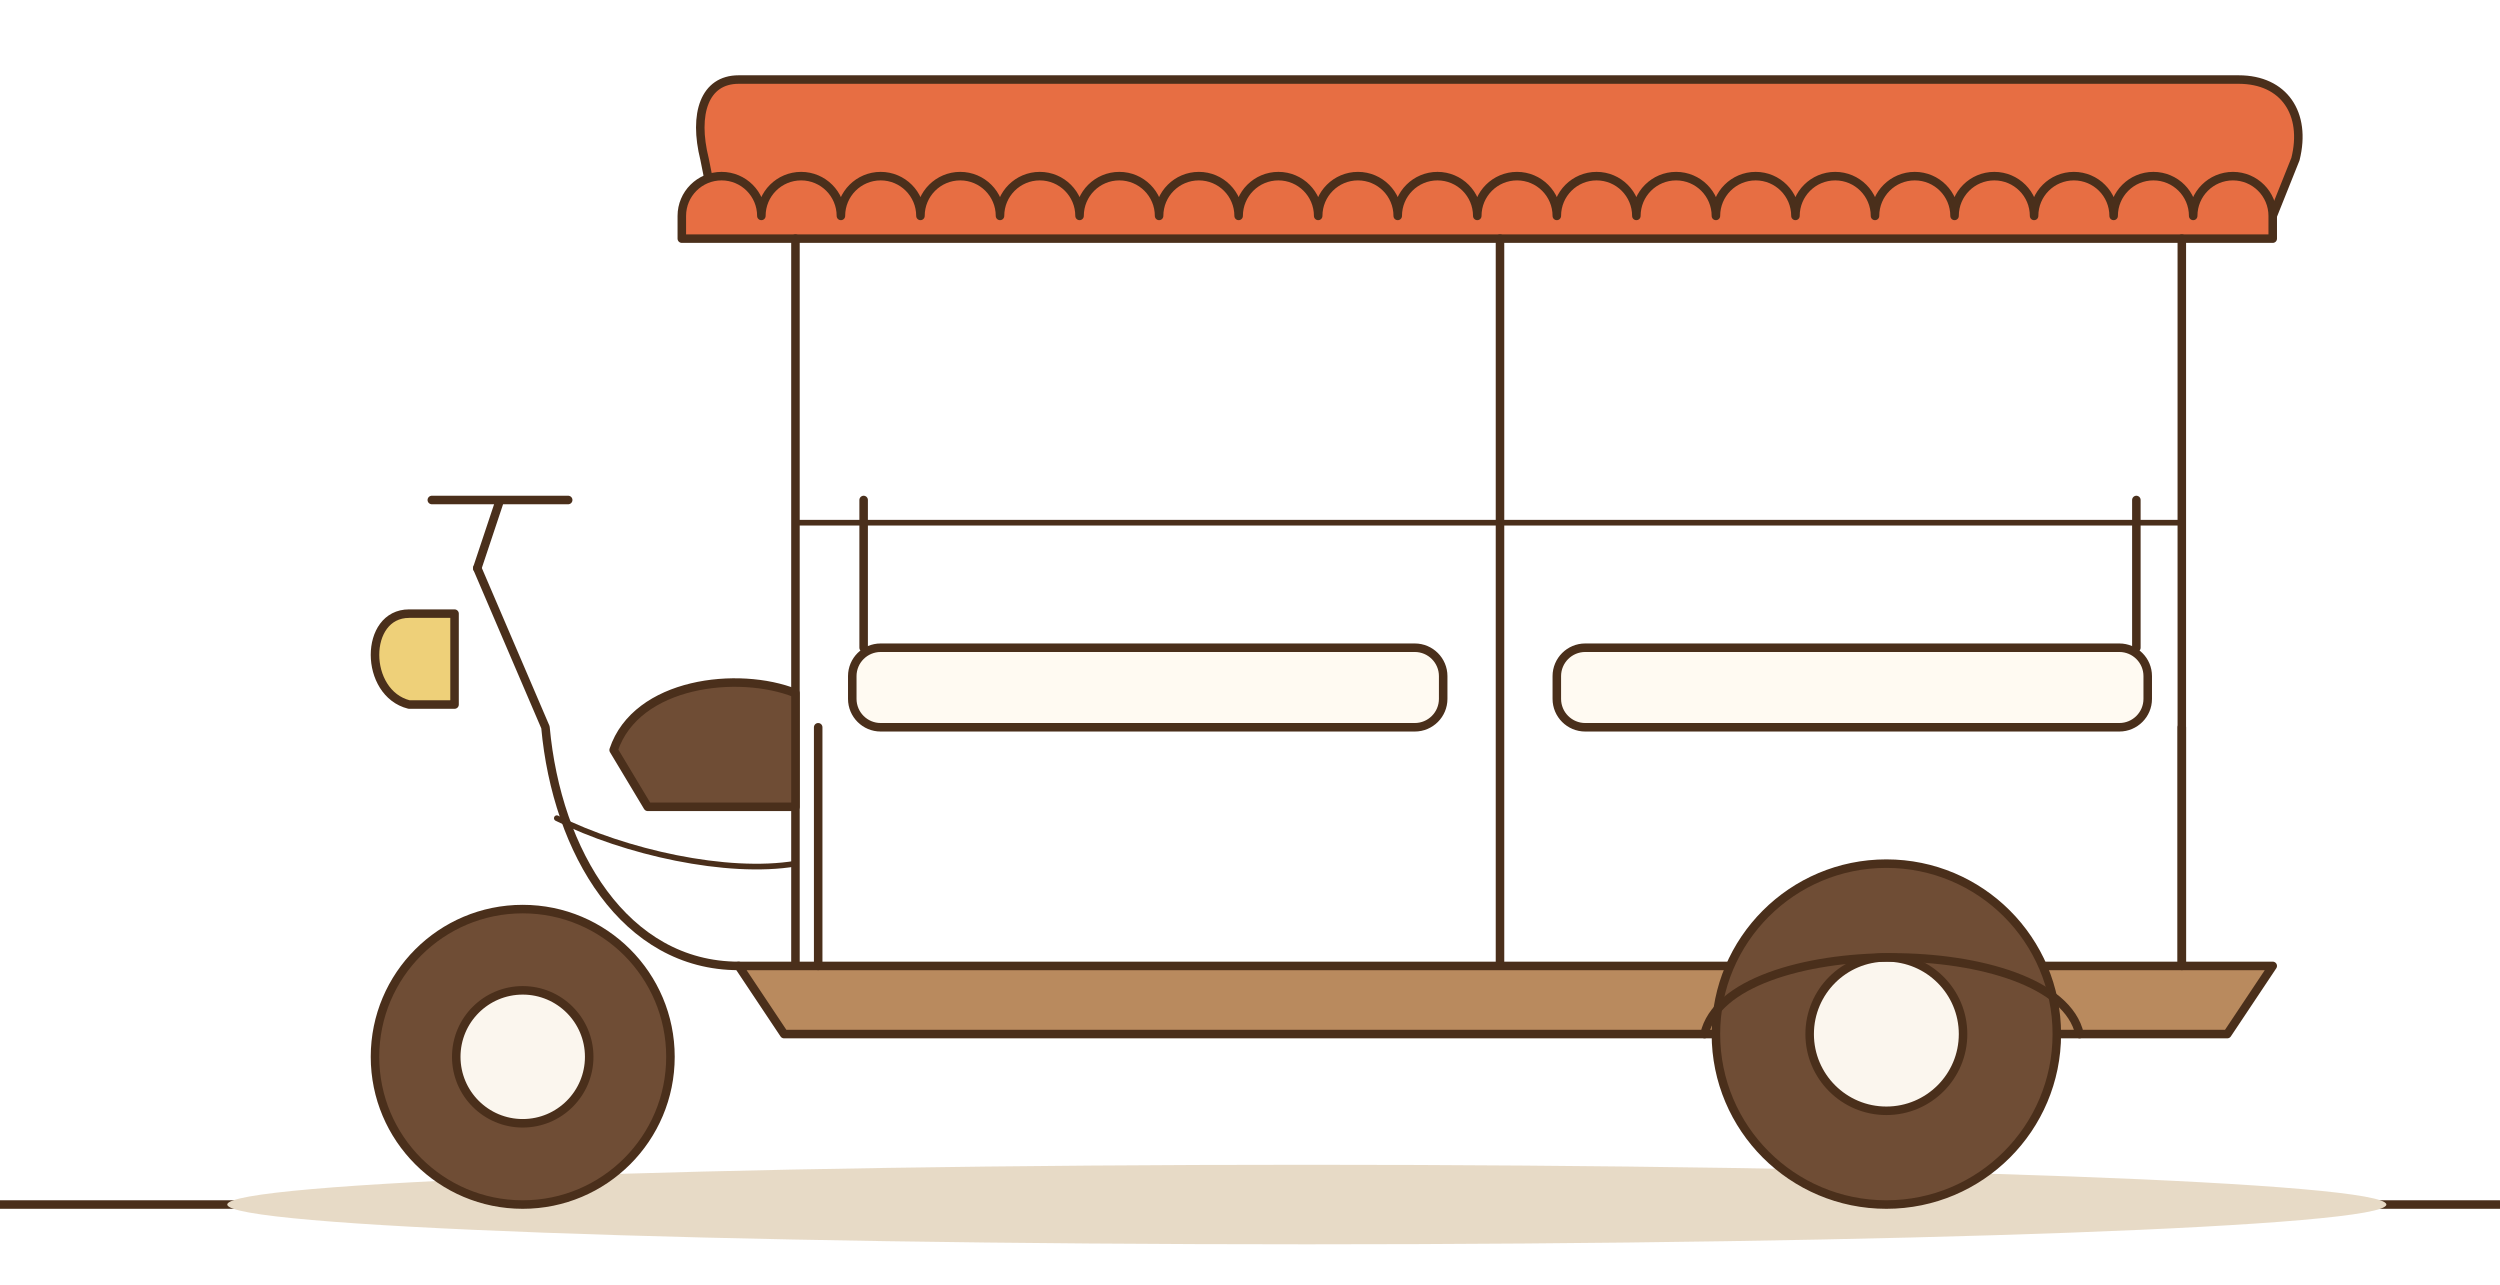
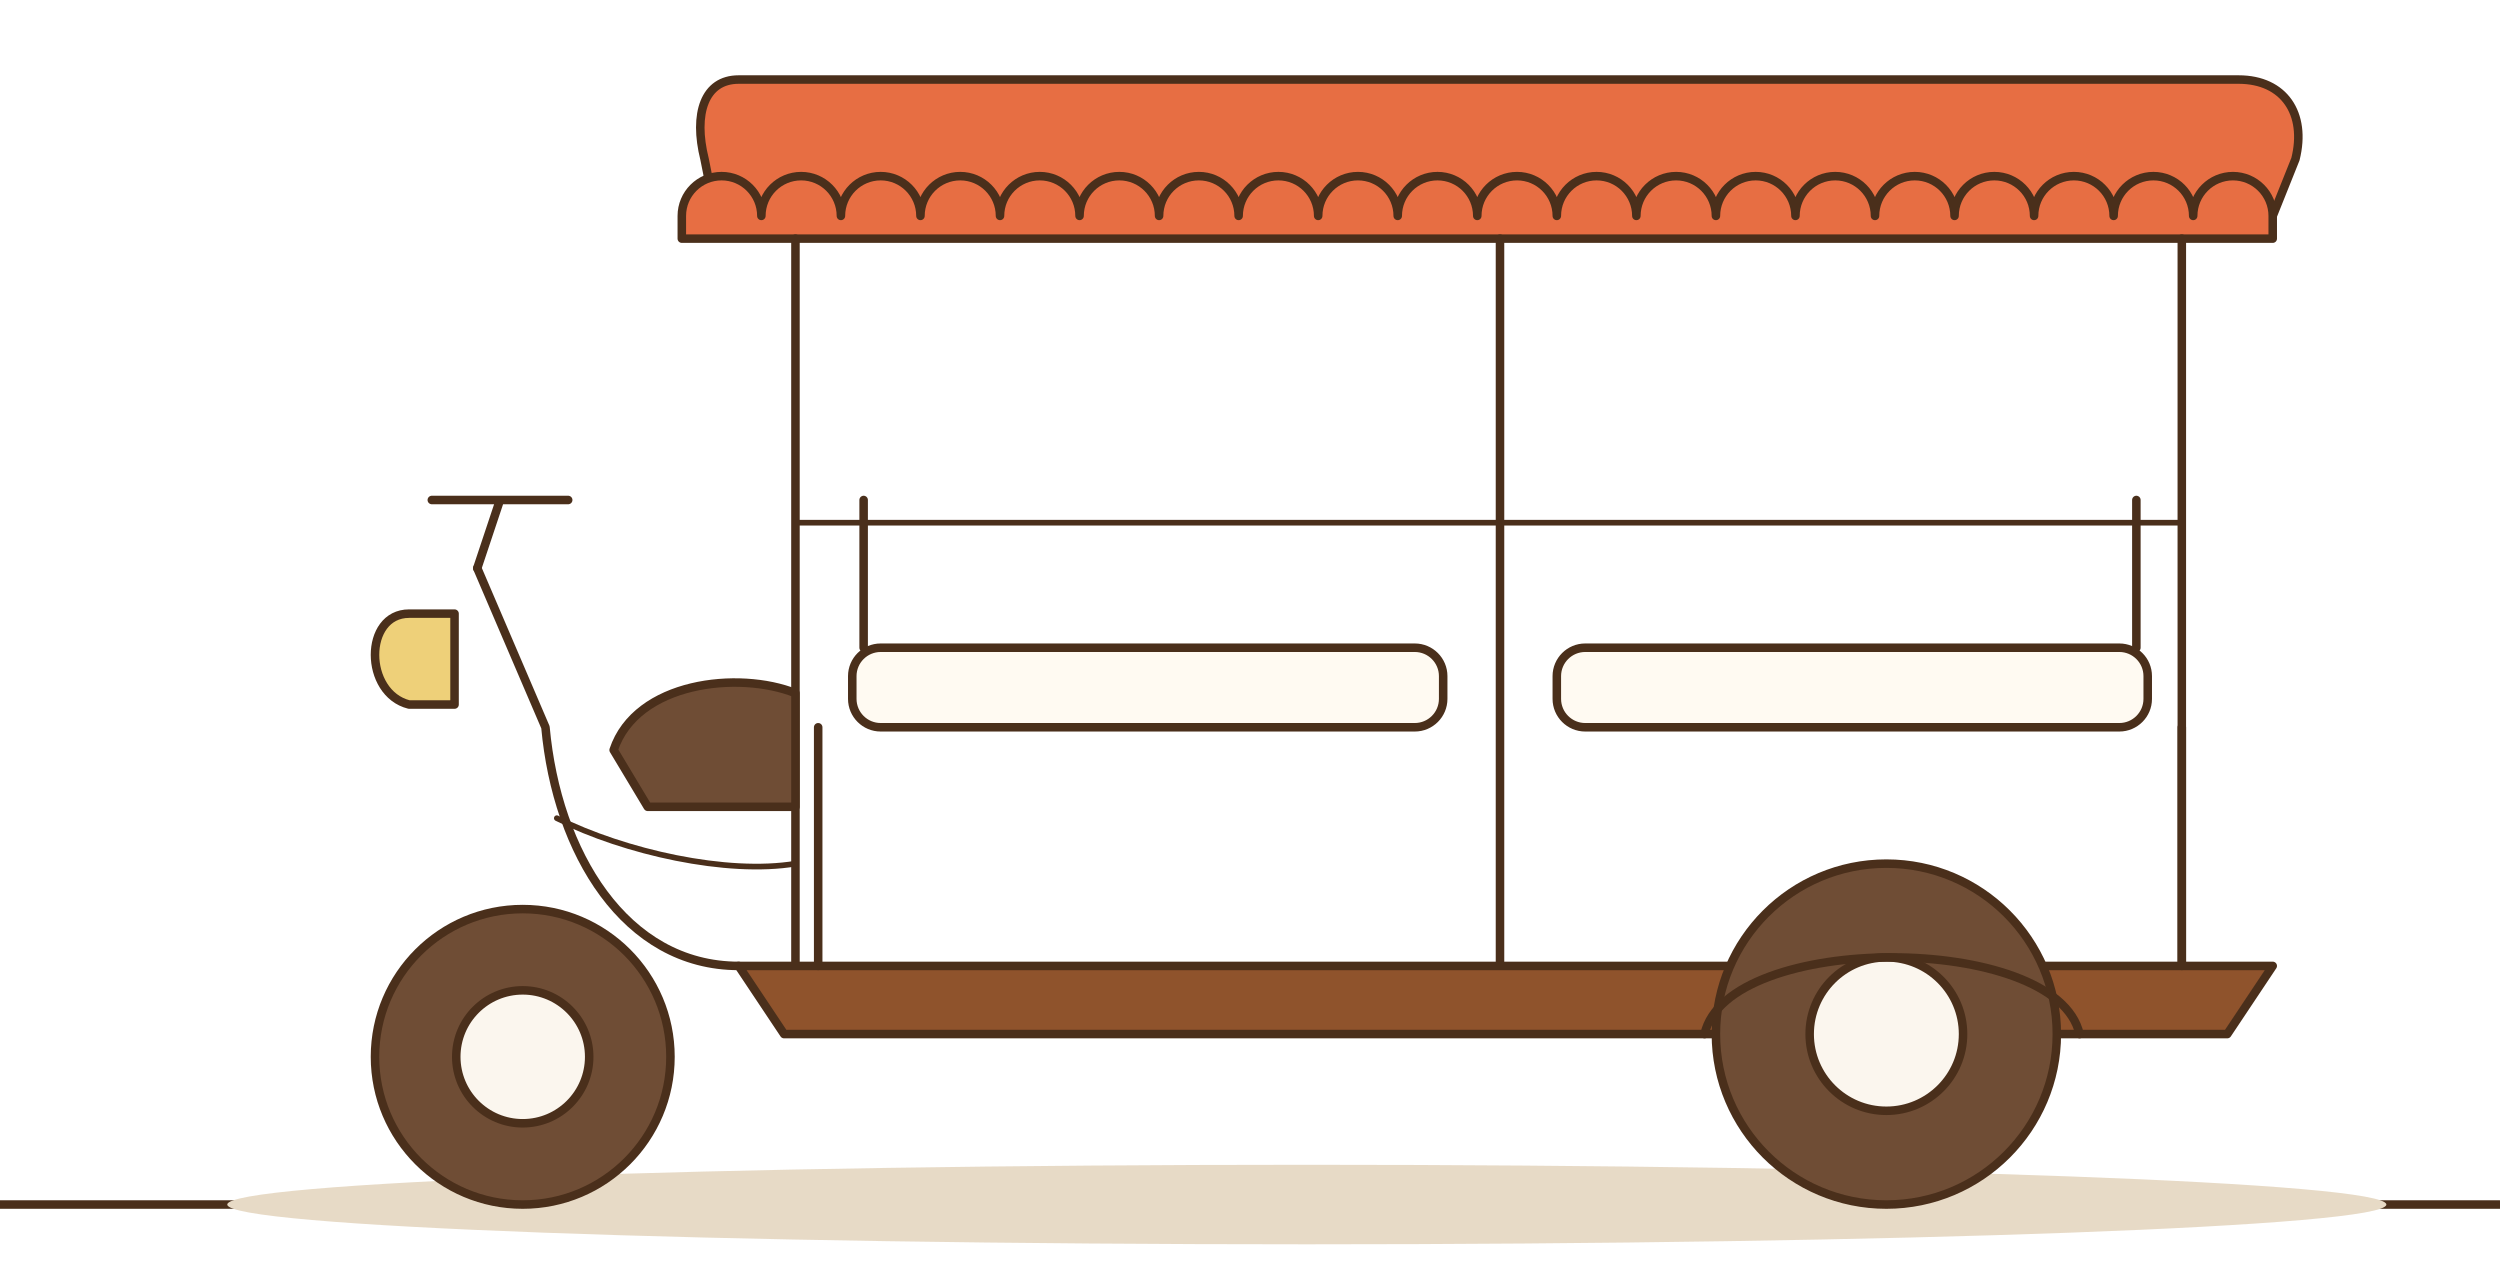
<svg xmlns="http://www.w3.org/2000/svg" viewBox="20 118 440 226" width="440" height="226">
-   <style>.l,.h{fill:none;stroke:#4a2f1b;stroke-linecap:round;stroke-linejoin:round;vector-effect:non-scaling-stroke}.l{stroke-width:1.5}.h{stroke-width:1}.d{stroke-dasharray:3 4}.f{stroke:#4a2f1b;stroke-width:1.5;stroke-linejoin:round;vector-effect:non-scaling-stroke}.c{fill:#fbf6ee}.p{fill:#fffaf2}.s{fill:#e7dac6}.w{fill:#d2ab80}.wd{fill:#b98a5e}.b{fill:#6f4d35}.a{fill:#e76e43}.y{fill:#eed079}.g{fill:#9aa585}.r{fill:#b86a3f}.k{fill:#4a2f1b}.cu{fill:#a0673f}.in{fill:#f8dea2}.glow{fill:#eed079;opacity:.22}.steam{fill:none;stroke:#8c7b66;stroke-width:1;stroke-linecap:round;vector-effect:non-scaling-stroke}.lichen{fill:none;stroke:#8f9a7a;stroke-width:4;stroke-linecap:round;vector-effect:non-scaling-stroke}.dusk{fill:#f6d9b0}.bank{fill:#b5b8ae}.river1{fill:#efd6b4}.river2{fill:#e4c6a0}.glint{fill:none;stroke:#fffaf2;stroke-width:1.5;stroke-linecap:round;vector-effect:non-scaling-stroke}.water{fill:none;stroke:#8fa7ad;stroke-width:1.5;stroke-linecap:round;stroke-dasharray:6 7;vector-effect:non-scaling-stroke}@media (prefers-color-scheme:dark){.l,.h,.f{stroke:#dccdb6}.c{fill:#2c1e13}.p{fill:#3a2b1f}.s{fill:#34281d}.w{fill:#6f5038}.wd{fill:#5b412d}.dusk{fill:#3a2618}.bank{fill:#2e2721}.river1{fill:#251b14}.river2{fill:#1f1711}.glint{stroke:#e76e43}.in{fill:#e3ad4c}.b{fill:#8a6444}.k{fill:#dccdb6}.cu{fill:#7a4f31}.g{fill:#6f7a60}.r{fill:#8f5334}.glow{opacity:.2}.steam{stroke:#a8987f}.water{stroke:#7f969c}}</style>
+   <style>.l,.h{fill:none;stroke:#4a2f1b;stroke-linecap:round;stroke-linejoin:round;vector-effect:non-scaling-stroke}.l{stroke-width:1.5}.h{stroke-width:1}.d{stroke-dasharray:3 4}.f{stroke:#4a2f1b;stroke-width:1.5;stroke-linejoin:round;vector-effect:non-scaling-stroke}.c{fill:#fbf6ee}.p{fill:#fffaf2}.s{fill:#e7dac6}.w{fill:#b97440}.wd{fill:#8f532c}.b{fill:#6f4d35}.a{fill:#e76e43}.y{fill:#eed079}.g{fill:#9aa585}.r{fill:#b86a3f}.k{fill:#4a2f1b}.cu{fill:#8e867c}.in{fill:#f6d58a}.glow{fill:#eed079;opacity:.22}.steam{fill:none;stroke:#8c7b66;stroke-width:1;stroke-linecap:round;vector-effect:non-scaling-stroke}.lichen{fill:none;stroke:#8f9a7a;stroke-width:4;stroke-linecap:round;vector-effect:non-scaling-stroke}.dusk{fill:#f6d9b0}.bank{fill:#b5b8ae}.river1{fill:#efd6b4}.river2{fill:#e4c6a0}.glint{fill:none;stroke:#fffaf2;stroke-width:1.5;stroke-linecap:round;vector-effect:non-scaling-stroke}.water{fill:none;stroke:#8fa7ad;stroke-width:1.5;stroke-linecap:round;stroke-dasharray:6 7;vector-effect:non-scaling-stroke}@media (prefers-color-scheme:dark){.l,.h,.f{stroke:#dccdb6}.c{fill:#2c1e13}.p{fill:#3a2b1f}.s{fill:#34281d}.w{fill:#7d4526}.wd{fill:#5e3219}.dusk{fill:#3a2618}.bank{fill:#2e2721}.river1{fill:#251b14}.river2{fill:#1f1711}.glint{stroke:#e76e43}.in{fill:#d9a64a}.b{fill:#8a6444}.k{fill:#dccdb6}.cu{fill:#5d5750}.g{fill:#6f7a60}.r{fill:#8f5334}.glow{opacity:.2}.steam{stroke:#a8987f}.water{stroke:#7f969c}}</style>
  <path class="l" d="M20 330H460" />
  <ellipse class="s" cx="250" cy="330" rx="190" ry="7" />
  <path class="a f" d="M150 132H414C422 132 426 138 424 146L420 156H146L144 146C142 138 144 132 150 132Z" />
  <path class="a f" d="M420 156A7 7 0 0 0 406 156A7 7 0 0 0 392 156A7 7 0 0 0 378 156A7 7 0 0 0 364 156A7 7 0 0 0 350 156A7 7 0 0 0 336 156A7 7 0 0 0 322 156A7 7 0 0 0 308 156A7 7 0 0 0 294 156A7 7 0 0 0 280 156A7 7 0 0 0 266 156A7 7 0 0 0 252 156A7 7 0 0 0 238 156A7 7 0 0 0 224 156A7 7 0 0 0 210 156A7 7 0 0 0 196 156A7 7 0 0 0 182 156A7 7 0 0 0 168 156A7 7 0 0 0 154 156A7 7 0 0 0 140 156V160H420Z" />
  <path class="l" d="M160 160V288M404 160V288M284 160V288" />
  <rect class="p f" x="170" y="232" width="104" height="14" rx="5" />
  <rect class="p f" x="294" y="232" width="104" height="14" rx="5" />
  <path class="l" d="M172 232V206M396 232V206" />
  <path class="h" d="M160 210H404" />
  <path class="wd f" d="M150 288H420L412 300H158Z" />
  <path class="l" d="M164 246V288M404 246V288" />
  <path class="l" d="M150 288C130 288 118 268 116 246L104 218" />
  <path class="l" d="M96 206H120M108 206L104 218" />
  <path class="y f" d="M92 226C84 226 84 240 92 242H100V226Z" />
  <path class="b f" d="M128 250C132 238 150 236 160 240V260H134Z" />
  <path class="h" d="M118 262C130 268 148 272 160 270" />
  <circle class="b f" cx="112" cy="304" r="26" />
  <circle class="c f" cx="112" cy="304" r="11.7" />
  <circle class="b f" cx="352" cy="300" r="30" />
  <circle class="c f" cx="352" cy="300" r="13.5" />
  <path class="l" d="M320 300C324 282 382 282 386 300" />
</svg>
